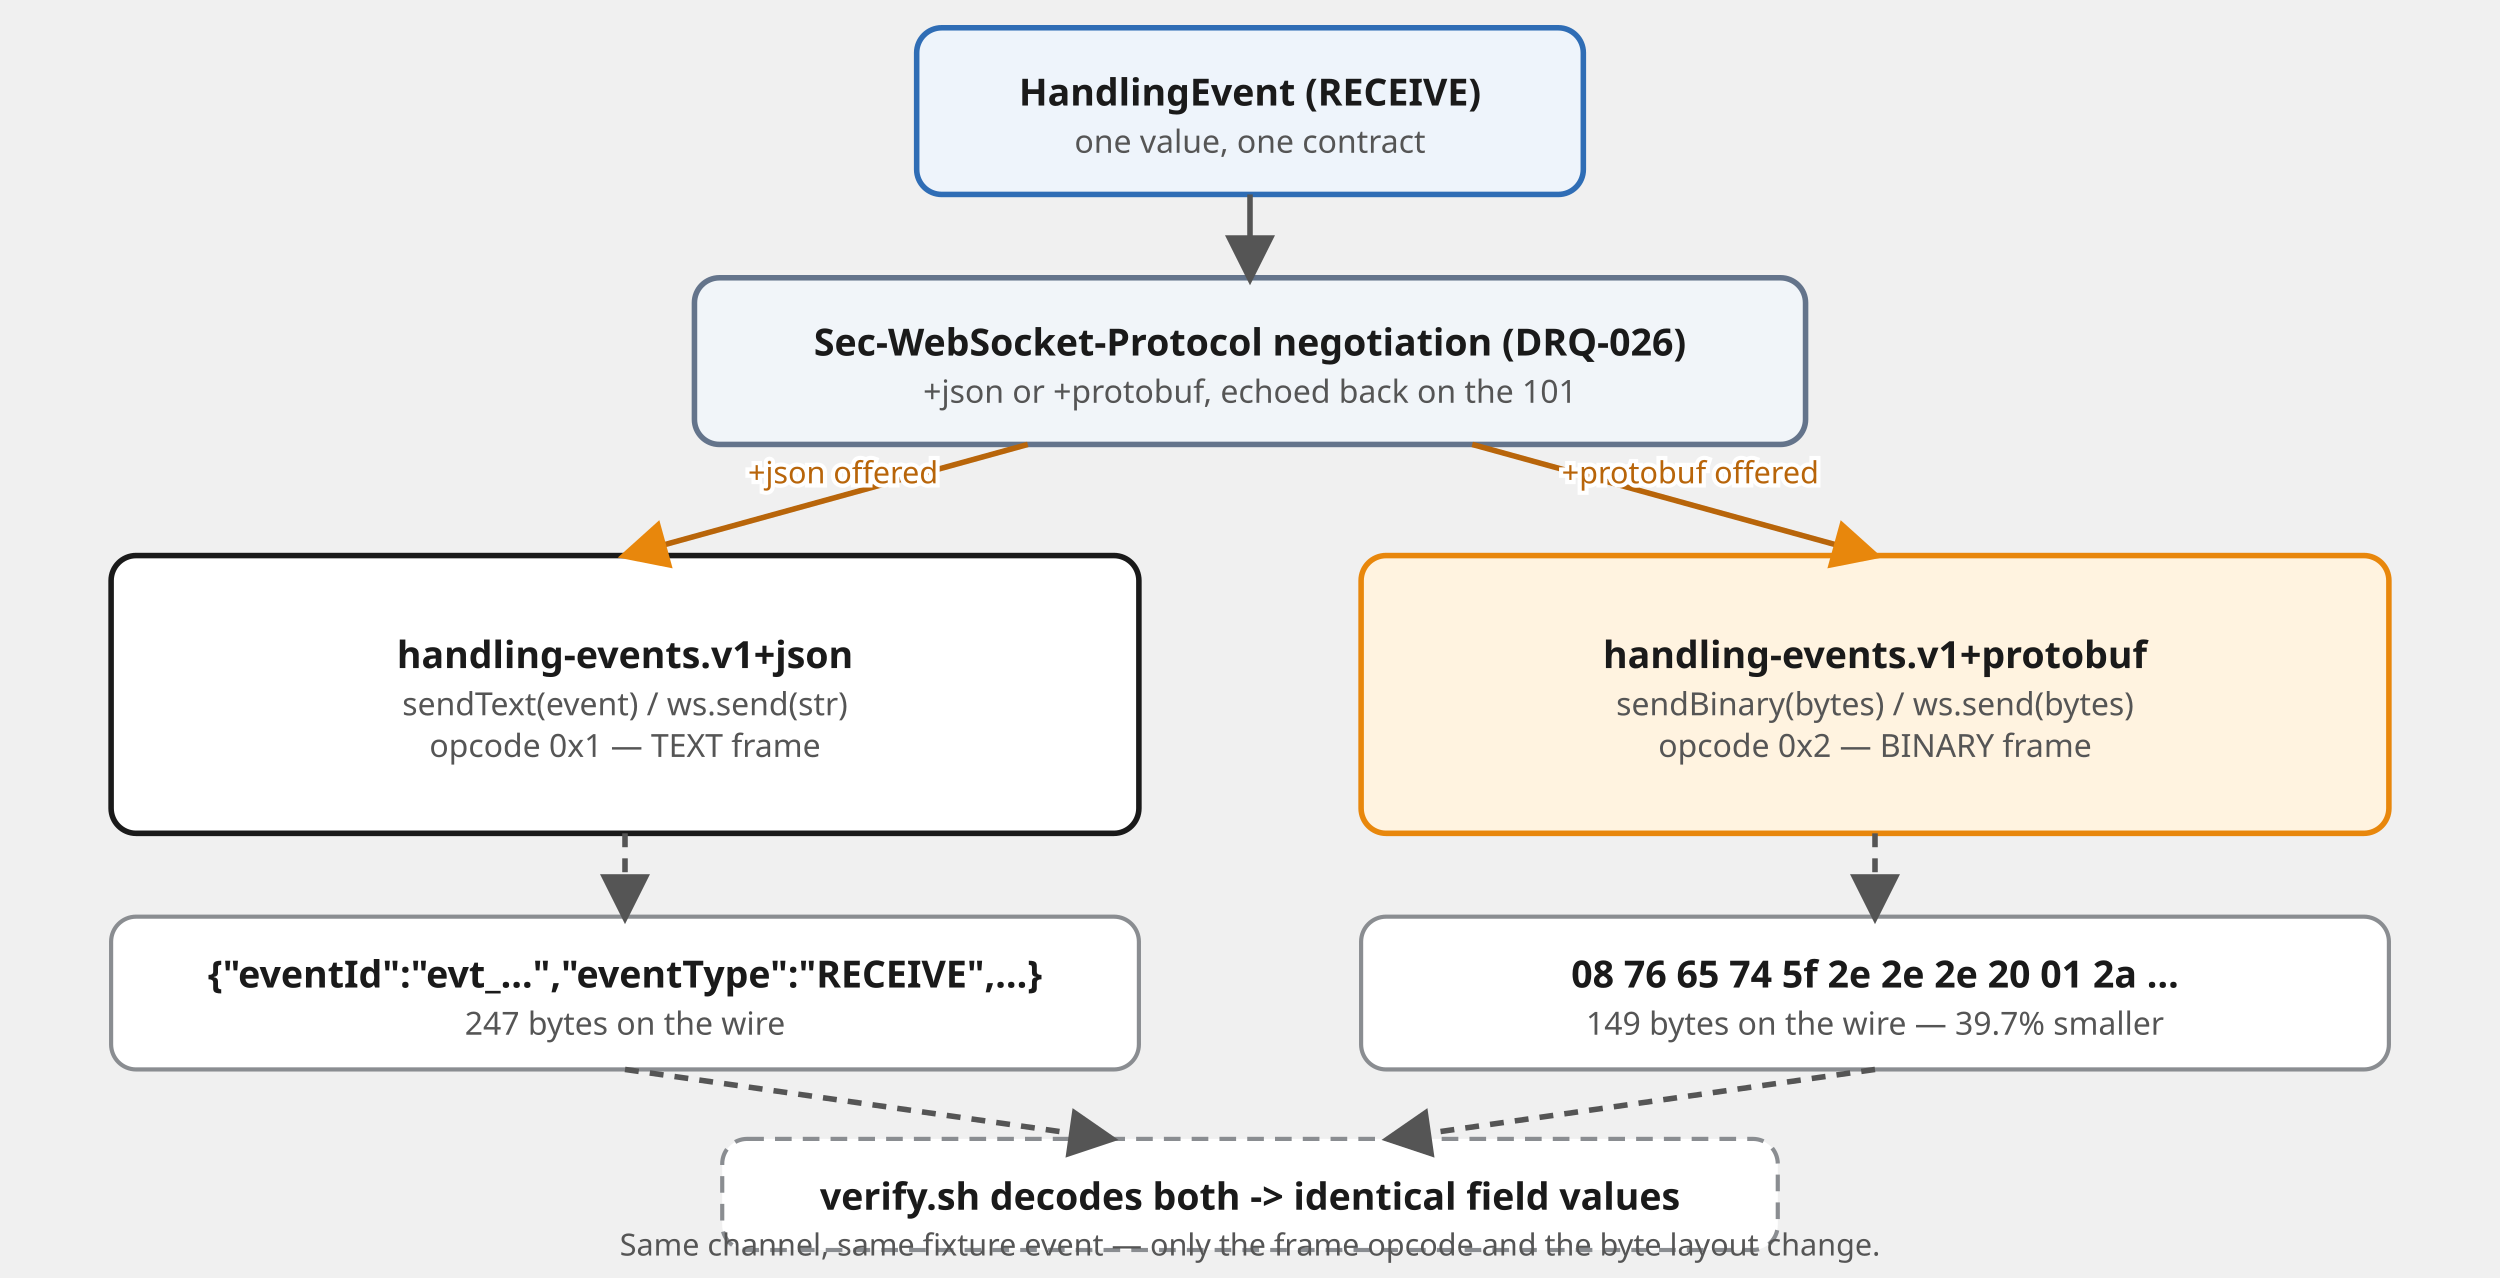
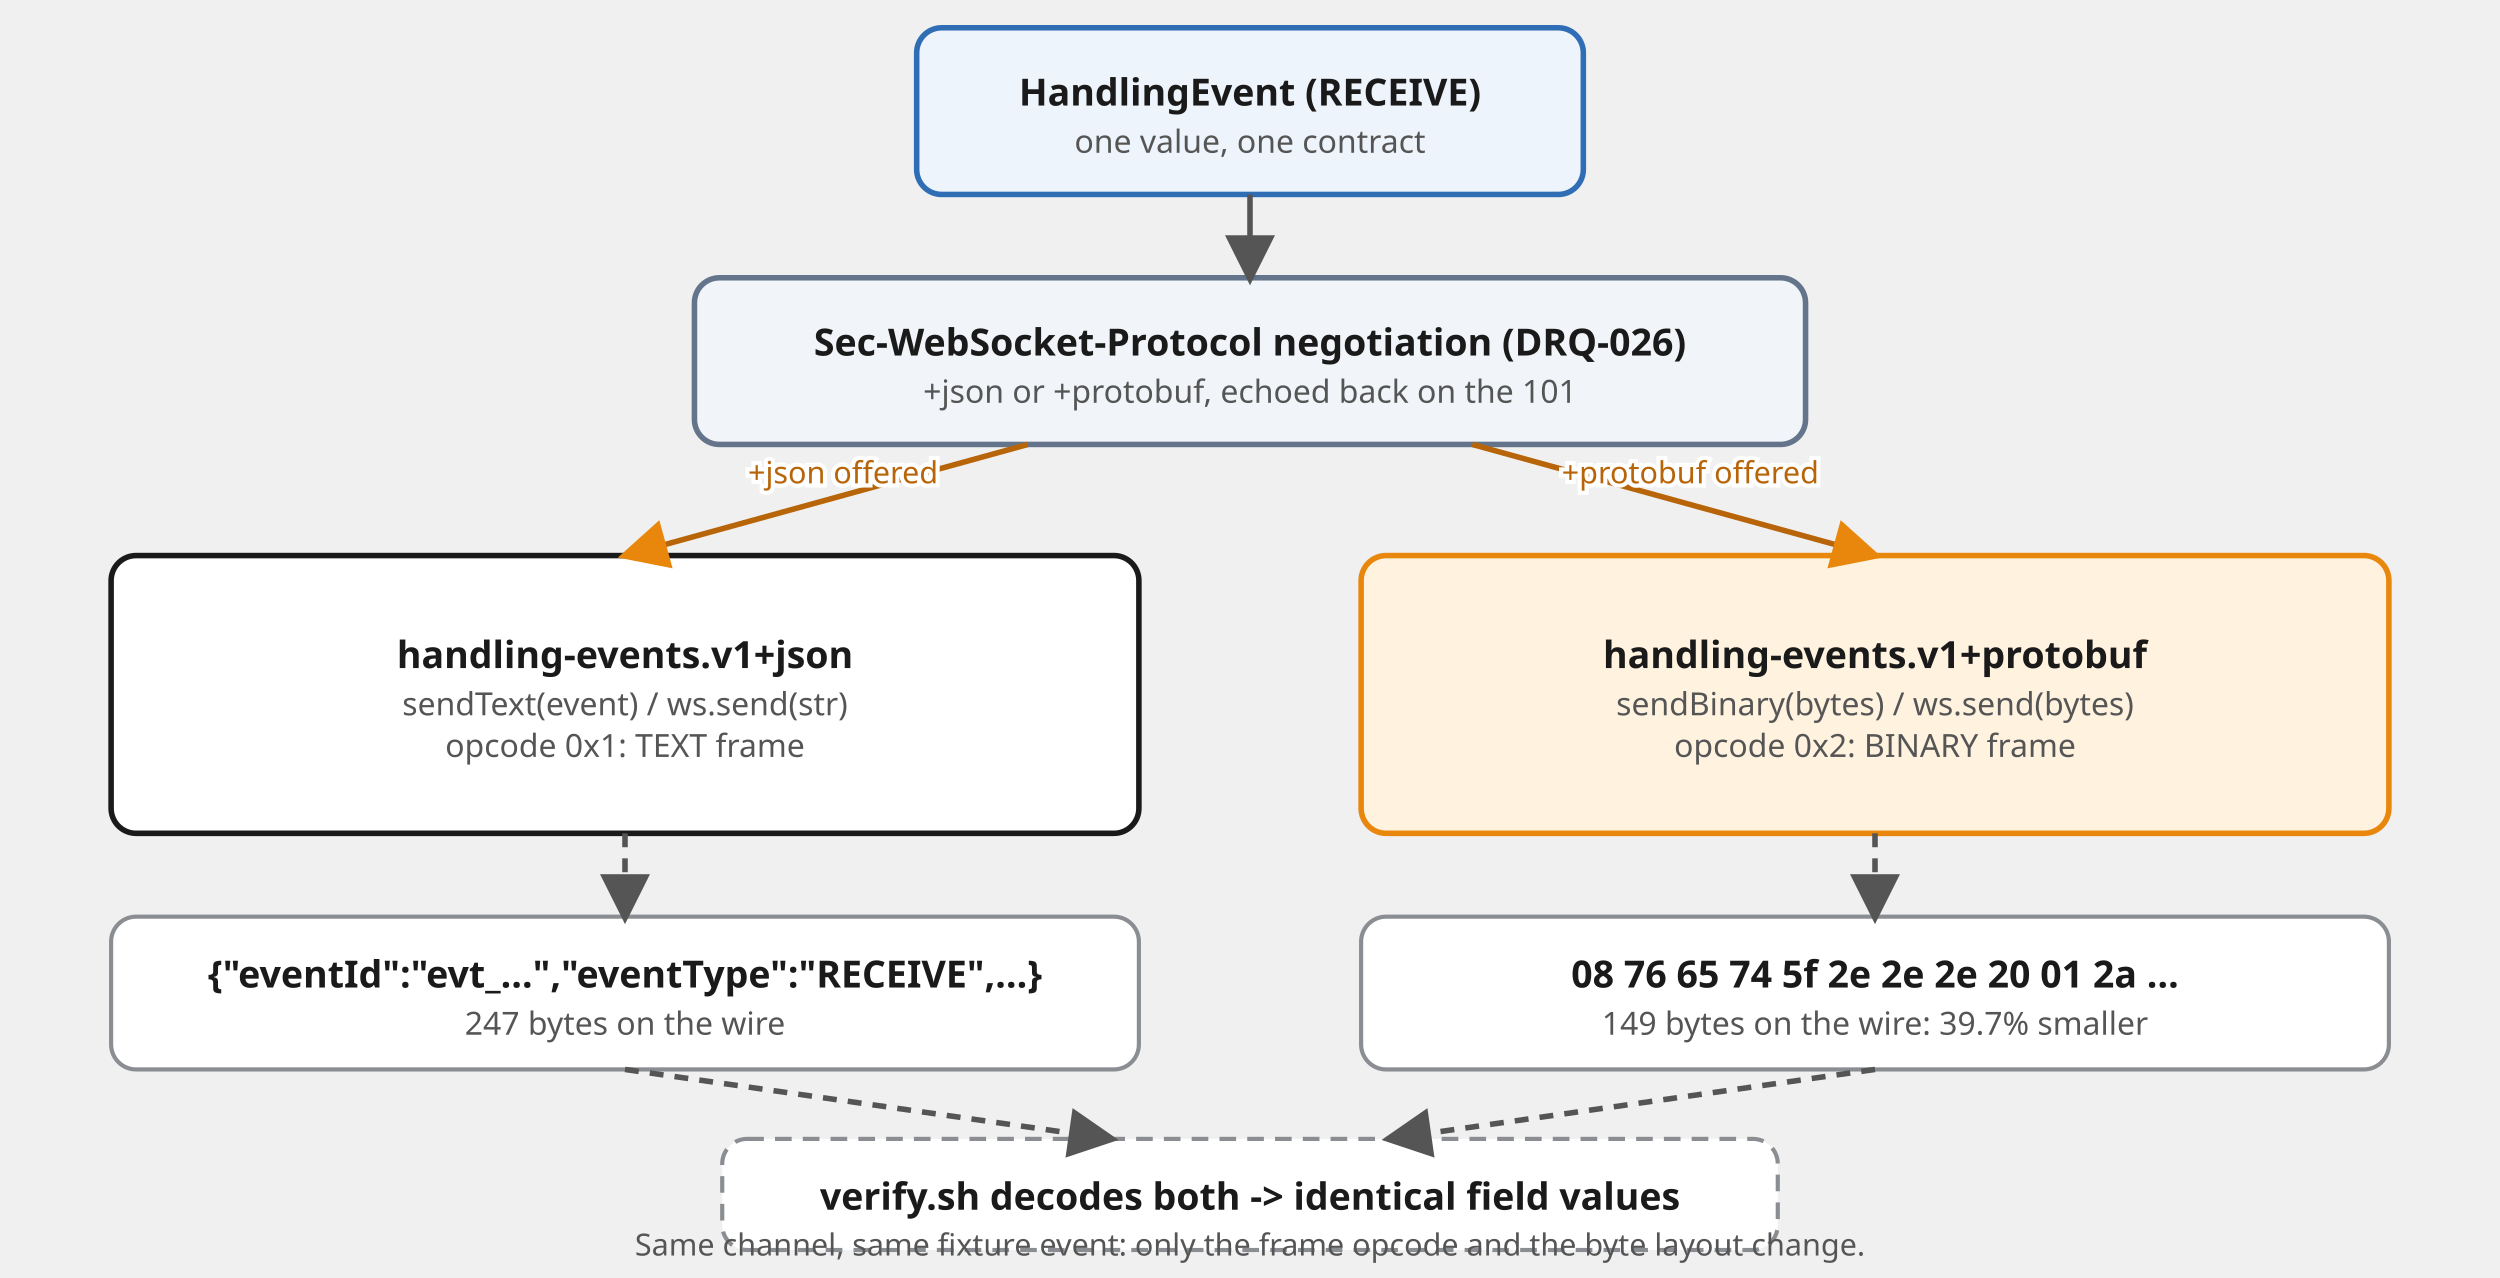
<svg xmlns="http://www.w3.org/2000/svg" viewBox="0 0 900 460" font-family="'Red Hat Text', system-ui, sans-serif" role="img">
  <defs>
    <marker id="a" viewBox="0 0 10 10" refX="8.5" refY="5" markerWidth="9" markerHeight="9" orient="auto-start-reverse">
      <path d="M0,0 L10,5 L0,10 z" fill="#555" />
    </marker>
    <marker id="am" viewBox="0 0 10 10" refX="8.5" refY="5" markerWidth="9" markerHeight="9" orient="auto-start-reverse">
      <path d="M0,0 L10,5 L0,10 z" fill="#e8870c" />
    </marker>
  </defs>
  <rect x="330" y="10" width="240" height="60" rx="9" fill="#eef4fb" stroke="#2f6db5" stroke-width="2" />
  <text x="450.0" y="38.0" font-size="13.5" font-weight="700" fill="#1a1a1a" text-anchor="middle">HandlingEvent (RECEIVE)</text>
  <text x="450.0" y="55.0" font-size="11.5" fill="#555555" text-anchor="middle">one value, one contract</text>
  <rect x="250" y="100" width="400" height="60" rx="9" fill="#f1f5f9" stroke="#64748b" stroke-width="2" />
  <text x="450.0" y="128.0" font-size="13.5" font-weight="700" fill="#1a1a1a" text-anchor="middle">Sec-WebSocket-Protocol negotiation (DRQ-026)</text>
  <text x="450.0" y="145.0" font-size="11.5" fill="#555555" text-anchor="middle">+json or +protobuf, echoed back on the 101</text>
  <rect x="40" y="200" width="370" height="100" rx="9" fill="#ffffff" stroke="#1a1a1a" stroke-width="2" />
  <text x="225.0" y="240.5" font-size="13.5" font-weight="700" fill="#1a1a1a" text-anchor="middle">handling-events.v1+json</text>
  <text x="225.0" y="257.5" font-size="11.5" fill="#555555" text-anchor="middle">sendText(event) / ws.send(str)</text>
-   <text x="225.0" y="272.5" font-size="11.5" fill="#555555" text-anchor="middle">opcode 0x1 — TEXT frame</text>
+   <text x="225.0" y="272.5" font-size="11.5" fill="#555555" text-anchor="middle">opcode 0x1: TEXT frame</text>
  <rect x="490" y="200" width="370" height="100" rx="9" fill="#fff3e0" stroke="#e8870c" stroke-width="2" />
  <text x="675.0" y="240.5" font-size="13.5" font-weight="700" fill="#1a1a1a" text-anchor="middle">handling-events.v1+protobuf</text>
  <text x="675.0" y="257.5" font-size="11.5" fill="#555555" text-anchor="middle">sendBinary(bytes) / ws.send(bytes)</text>
-   <text x="675.0" y="272.5" font-size="11.5" fill="#555555" text-anchor="middle">opcode 0x2 — BINARY frame</text>
+   <text x="675.0" y="272.5" font-size="11.5" fill="#555555" text-anchor="middle">opcode 0x2: BINARY frame</text>
  <rect x="40" y="330" width="370" height="55" rx="9" fill="#ffffff" stroke="#8a8d91" stroke-width="1.5" />
  <text x="225.0" y="355.5" font-size="13.5" font-weight="700" fill="#1a1a1a" text-anchor="middle">{"eventId":"evt_...","eventType":"RECEIVE",...}</text>
  <text x="225.0" y="372.5" font-size="11.5" fill="#555555" text-anchor="middle">247 bytes on the wire</text>
  <rect x="490" y="330" width="370" height="55" rx="9" fill="#ffffff" stroke="#8a8d91" stroke-width="1.5" />
  <text x="675.0" y="355.5" font-size="13.5" font-weight="700" fill="#1a1a1a" text-anchor="middle">08 76 65 74 5f 2e 2e 2e 20 01 2a ...</text>
-   <text x="675.0" y="372.5" font-size="11.5" fill="#555555" text-anchor="middle">149 bytes on the wire — 39.7% smaller</text>
+   <text x="675.0" y="372.5" font-size="11.5" fill="#555555" text-anchor="middle">149 bytes on the wire: 39.7% smaller</text>
  <rect x="260" y="410" width="380" height="40" rx="9" fill="#ffffff" stroke="#8a8d91" stroke-width="1.5" stroke-dasharray="6 4" />
  <text x="450.0" y="435.5" font-size="13.5" font-weight="700" fill="#1a1a1a" text-anchor="middle">verify.sh decodes both -&gt; identical field values</text>
  <path d="M450,70 L450,100" fill="none" stroke="#555" stroke-width="2" marker-end="url(#a)" />
  <path d="M370,160 L225,200" fill="none" stroke="#b8650a" stroke-width="2" marker-end="url(#am)" />
  <text x="303.5" y="174.0" font-size="11" fill="#ffffff" stroke="#ffffff" stroke-width="3" paint-order="stroke" text-anchor="middle">+json offered</text>
  <text x="303.5" y="174.0" font-size="11" fill="#b8650a" text-anchor="middle">+json offered</text>
  <path d="M530,160 L675,200" fill="none" stroke="#b8650a" stroke-width="2" marker-end="url(#am)" />
  <text x="608.5" y="174.0" font-size="11" fill="#ffffff" stroke="#ffffff" stroke-width="3" paint-order="stroke" text-anchor="middle">+protobuf offered</text>
  <text x="608.5" y="174.0" font-size="11" fill="#b8650a" text-anchor="middle">+protobuf offered</text>
  <path d="M225,300 L225,330" fill="none" stroke="#555" stroke-width="2" stroke-dasharray="5 4" marker-end="url(#a)" />
  <path d="M675,300 L675,330" fill="none" stroke="#555" stroke-width="2" stroke-dasharray="5 4" marker-end="url(#a)" />
  <path d="M225,385 L400,410" fill="none" stroke="#555" stroke-width="2" stroke-dasharray="5 4" marker-end="url(#a)" />
  <path d="M675,385 L500,410" fill="none" stroke="#555" stroke-width="2" stroke-dasharray="5 4" marker-end="url(#a)" />
-   <text x="450" y="452" font-size="11" fill="#555555" text-anchor="middle">Same channel, same fixture event — only the frame opcode and the byte layout change.</text>
+   <text x="450" y="452" font-size="11" fill="#555555" text-anchor="middle">Same channel, same fixture event: only the frame opcode and the byte layout change.</text>
</svg>
